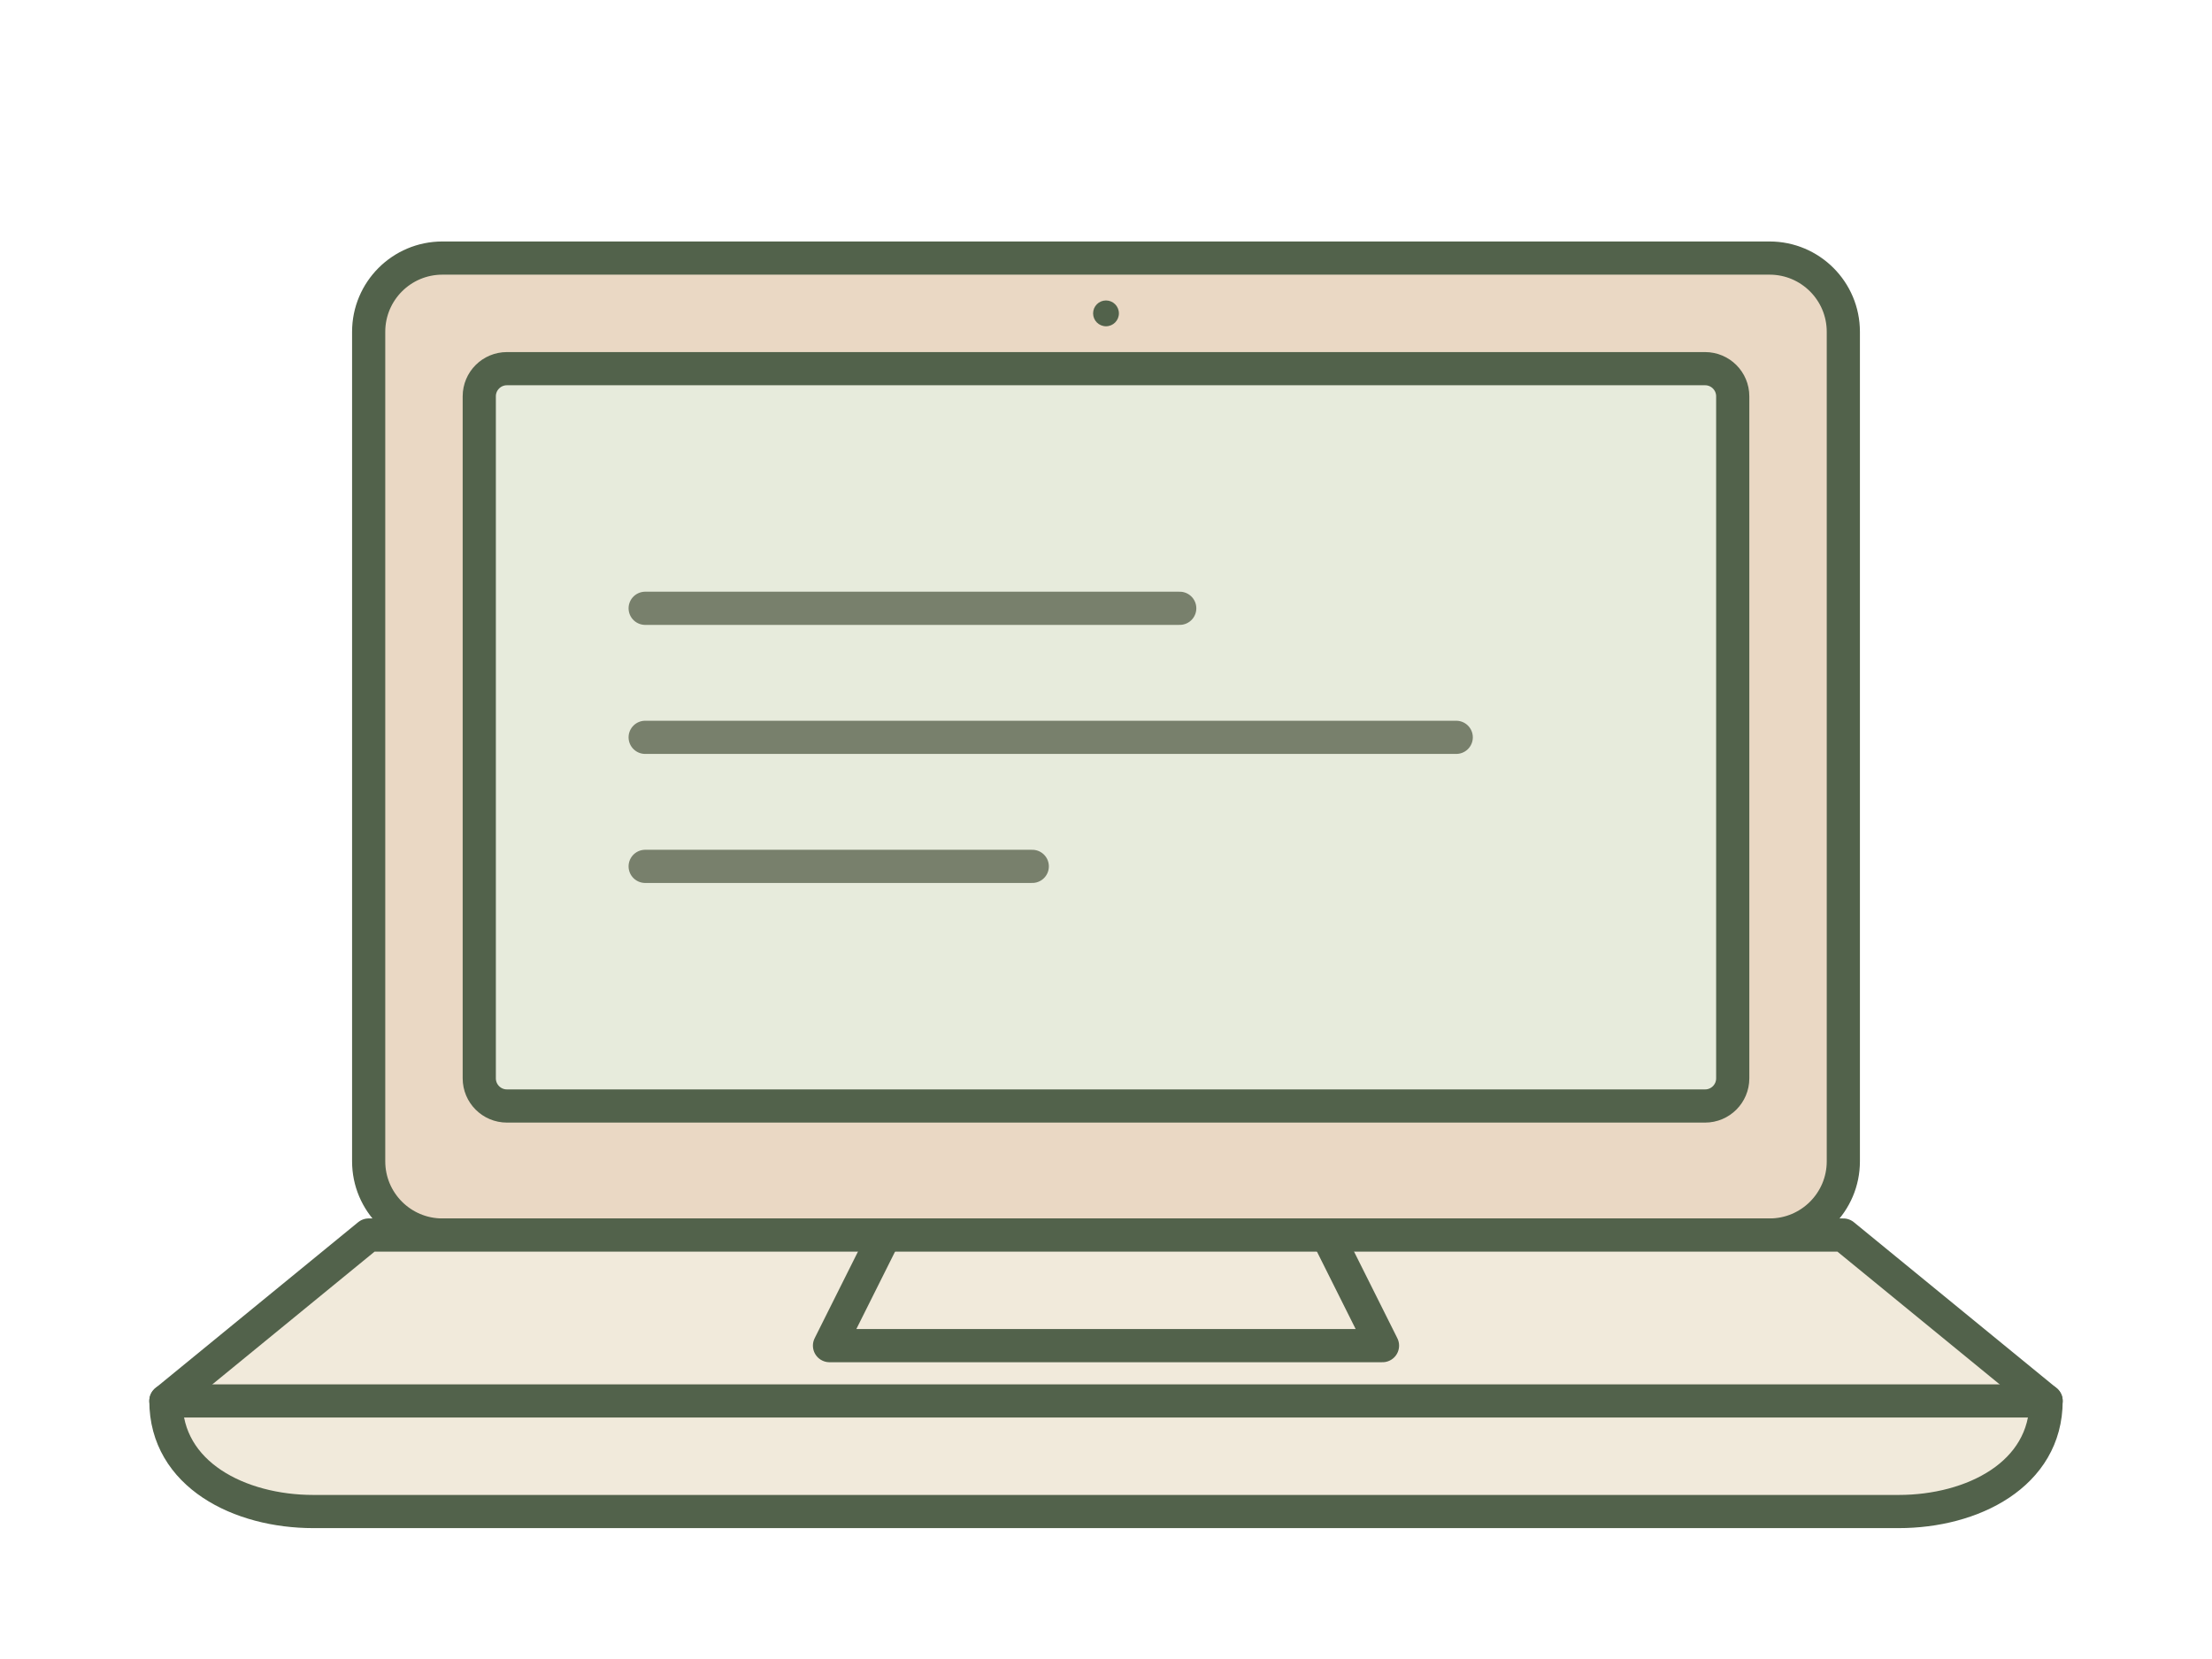
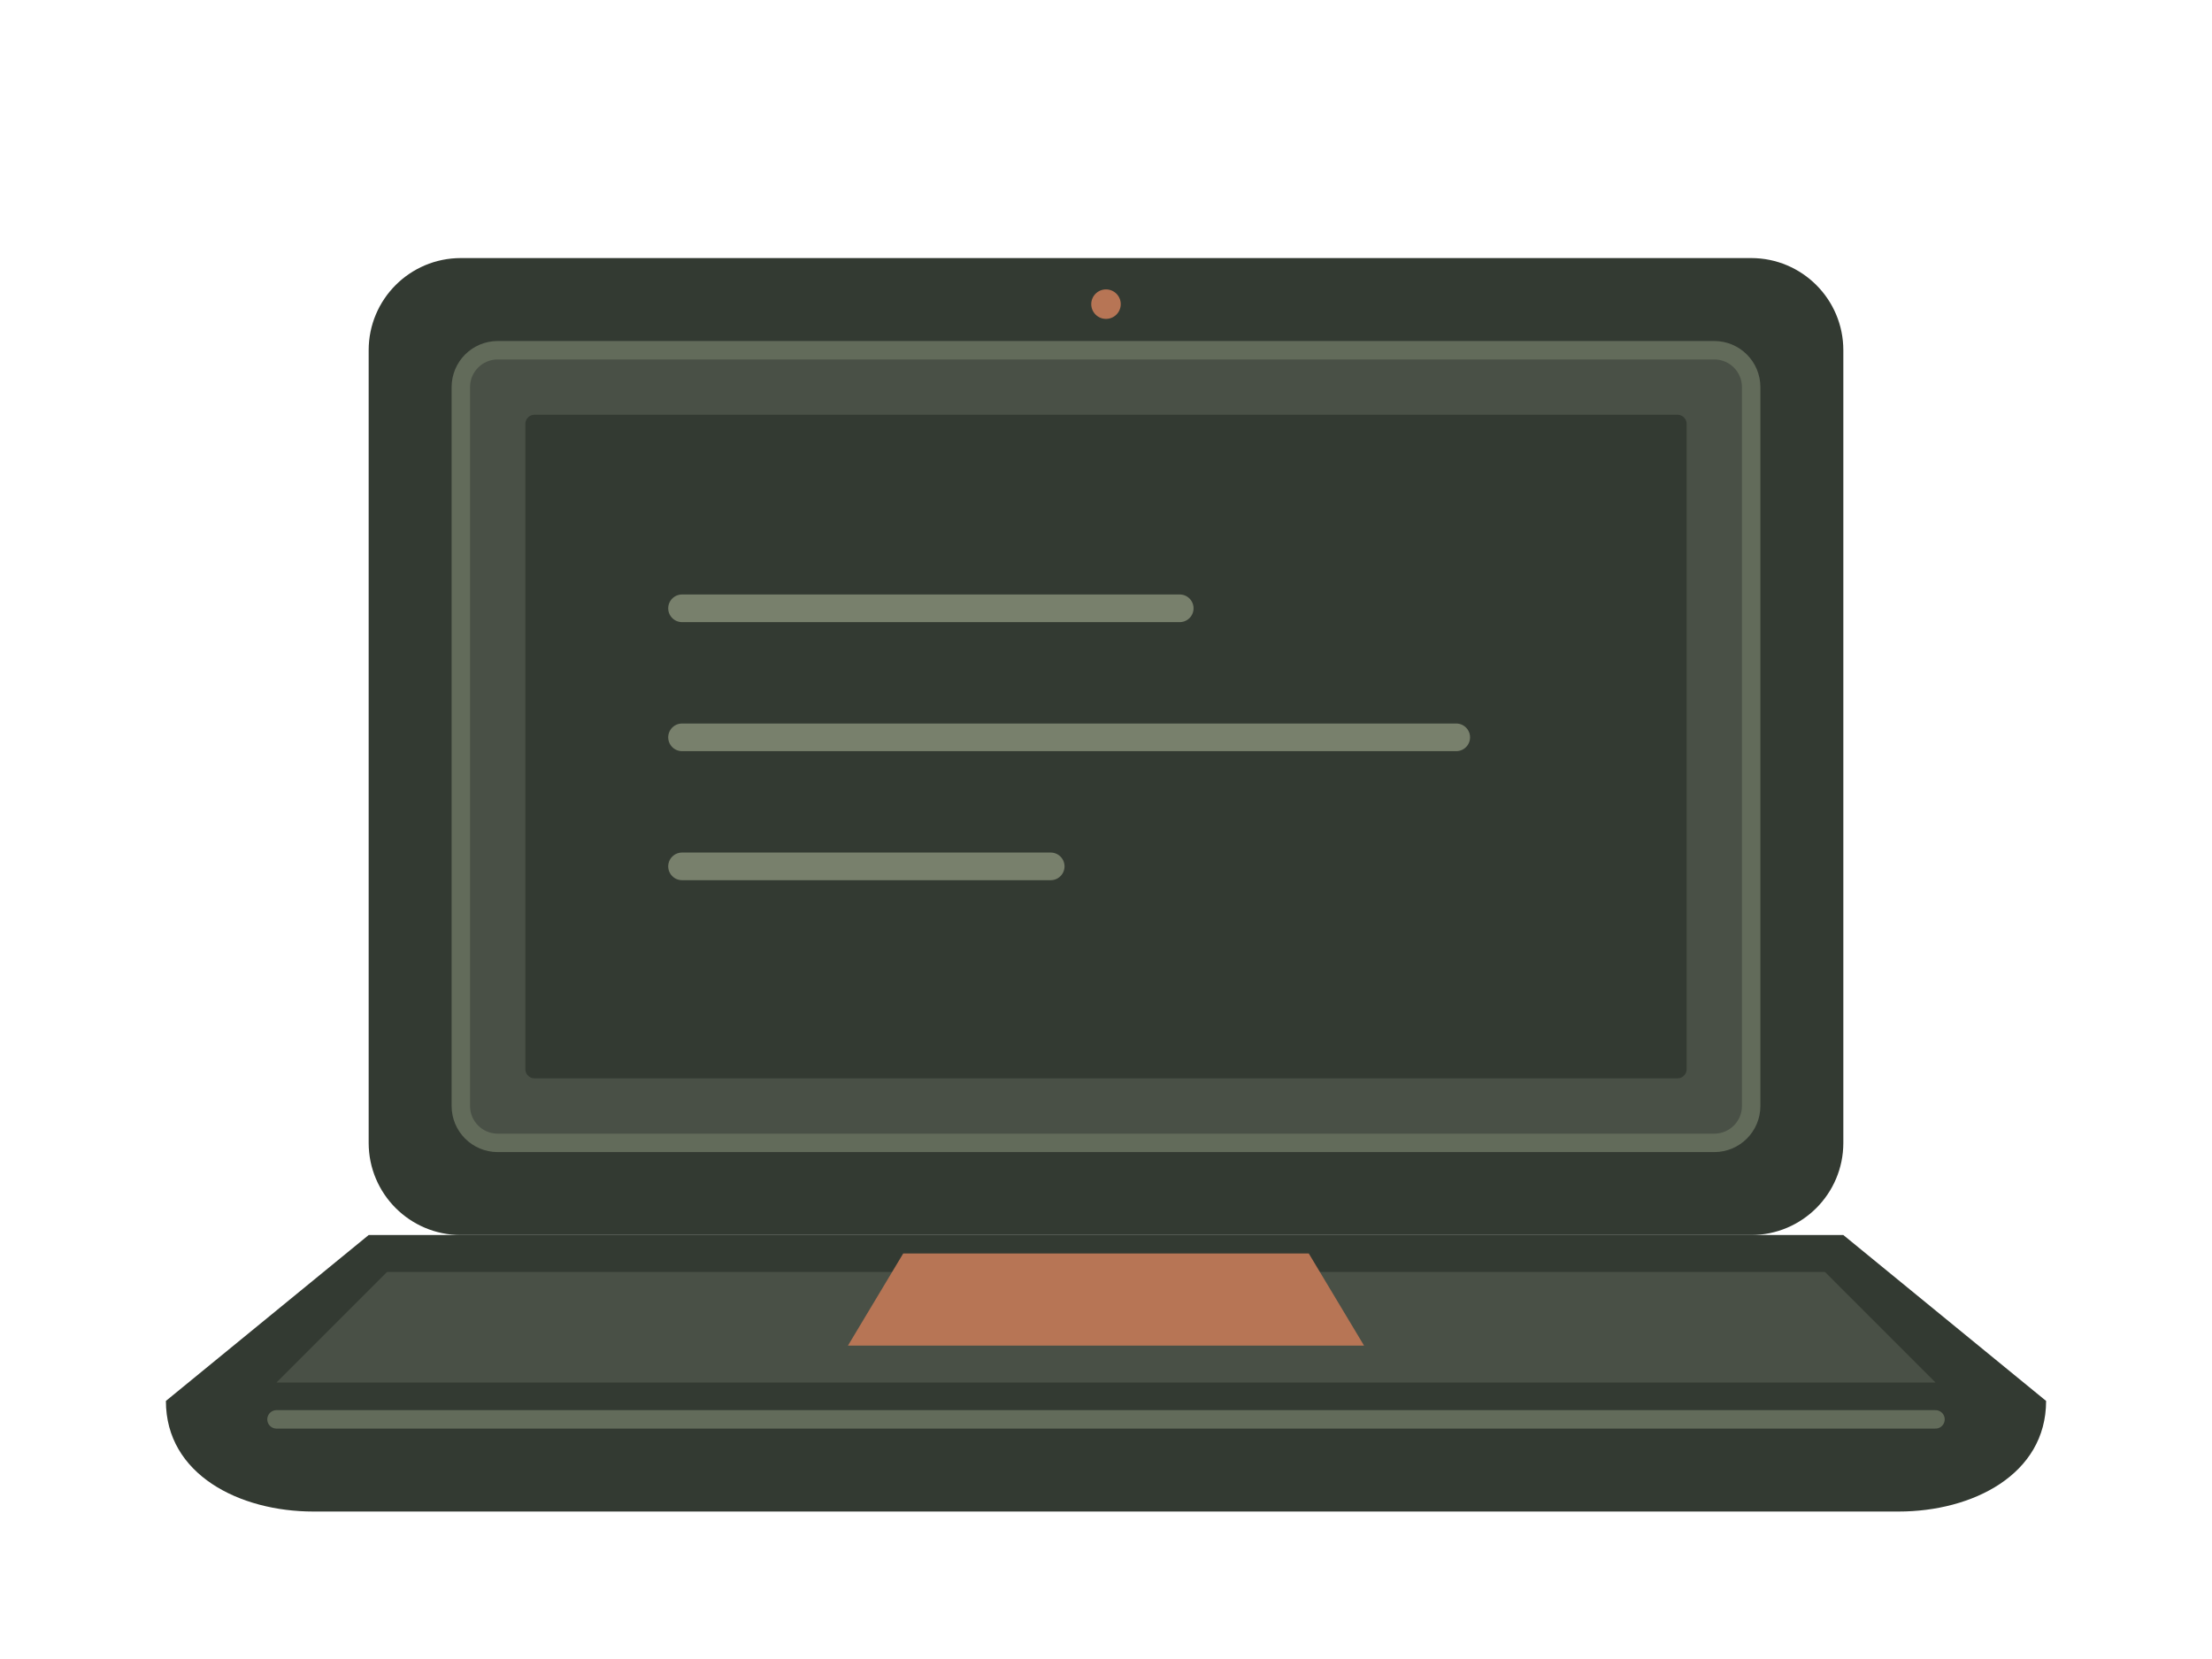
<svg xmlns="http://www.w3.org/2000/svg" viewBox="0 0 120 90">
-   <g stroke="#52624b" stroke-width="1.8" stroke-linecap="round" stroke-linejoin="round">
-     <rect x="20" y="14" width="80" height="53" rx="4" fill="#ead8c4" />
-     <rect x="26" y="20" width="68" height="40" rx="1.5" fill="#e7ebdc" />
-     <circle cx="60" cy="17" r=".7" fill="#52624b" stroke="none" />
-     <path d="M20 67 9 76c0 4 4 6 8 6h86c4 0 8-2 8-6l-11-9Z" fill="#f1eadb" />
-     <path d="M9 76h102M48 67l-3 6h30l-3-6" fill="none" />
-     <path d="M35 33h29m-29 7h44m-44 7h21" fill="none" stroke="#78806c" />
+   <g stroke-linecap="round" stroke-linejoin="round">
+     <rect x="20" y="14" width="80" height="53" rx="5" fill="#333a32" />
+     <rect x="25" y="19" width="70" height="43" rx="2" fill="#495046" stroke="#626b5a" stroke-width="1" />
+     <rect x="28" y="22" width="64" height="37" rx="1" fill="#333a32" stroke="#495046" stroke-width="1" />
+     <circle cx="60" cy="16.5" r=".8" fill="#b77555" />
+     <path d="M20 67 9 76c0 4 4 6 8 6h86c4 0 8-2 8-6l-11-9Z" fill="#333a32" />
+     <path d="M21 69 15 75h90l-6-6" fill="#495046" />
+     <path d="M49 68l-3 5h28l-3-5Z" fill="#b77555" />
+     <path d="M15 77h90" fill="none" stroke="#626b5a" stroke-width="1" />
+     <path d="M37 33h27m-27 7h42m-42 7h20" fill="none" stroke="#78806c" stroke-width="1.5" />
  </g>
</svg>
